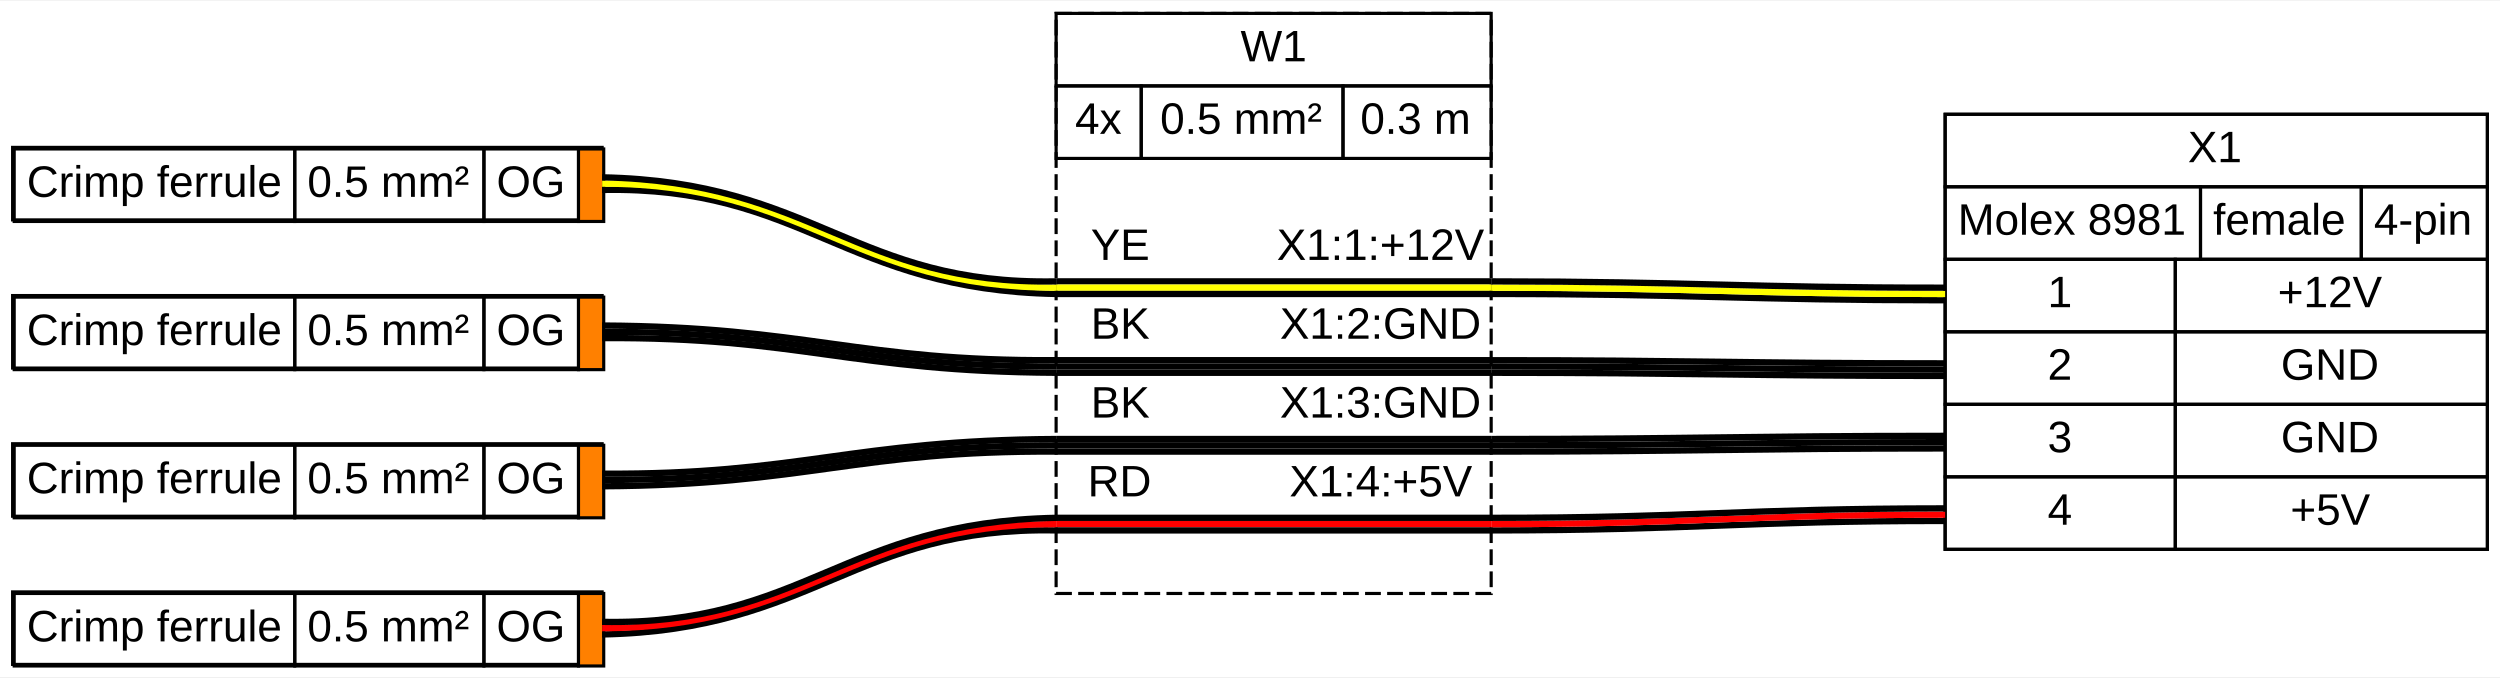
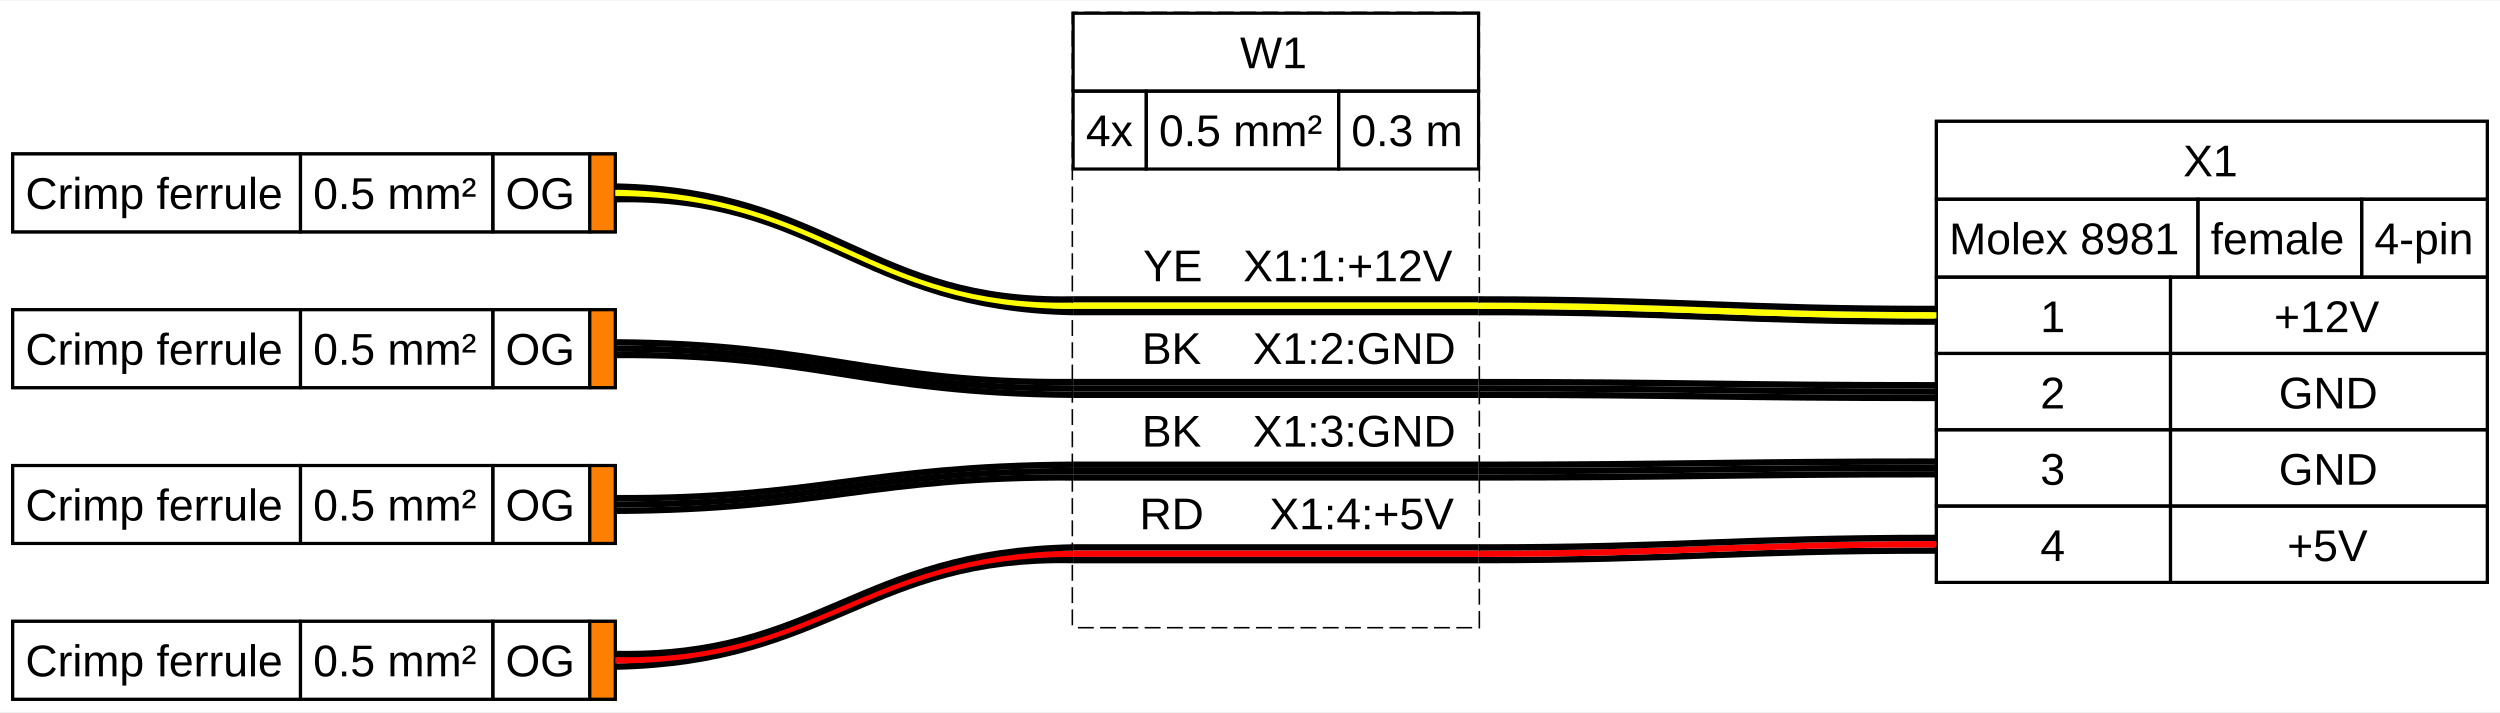
- <svg xmlns="http://www.w3.org/2000/svg" width="793pt" height="215pt" viewBox="0.00 0.00 793.00 214.50">
-   <g id="graph0" class="graph" transform="scale(1 1) rotate(0) translate(4 210.5)">
-     <polygon fill="#ffffff" stroke="transparent" points="-4,4 -4,-210.5 789,-210.5 789,4 -4,4" />
+ <svg xmlns="http://www.w3.org/2000/svg" width="786pt" height="224pt" viewBox="0.00 0.00 786.25 223.75">
+   <g id="graph0" class="graph" transform="scale(1 1) rotate(0) translate(4 219.75)">
+     <polygon fill="#ffffff" stroke="none" points="-4,4 -4,-219.75 782.25,-219.75 782.25,4 -4,4" />
    <g id="node1" class="node">
-       <polygon fill="#ffffff" stroke="black" points="187,-164 0,-164 0,-141 187,-141 187,-164" />
-       <polygon fill="none" stroke="black" points="0.5,-140.5 0.5,-163.5 89.5,-163.5 89.5,-140.5 0.5,-140.5" />
-       <text text-anchor="start" x="4.5" y="-148.3" font-family="arial" font-size="14.00">Crimp ferrule</text>
-       <polygon fill="none" stroke="black" points="89.5,-140.5 89.5,-163.5 149.5,-163.5 149.5,-140.5 89.5,-140.5" />
-       <text text-anchor="start" x="93.5" y="-148.3" font-family="arial" font-size="14.00">0.5 mm²</text>
-       <polygon fill="none" stroke="black" points="149.5,-140.5 149.5,-163.5 179.5,-163.5 179.5,-140.5 149.5,-140.5" />
-       <text text-anchor="start" x="153.5" y="-148.3" font-family="arial" font-size="14.00">OG</text>
-       <polygon fill="#ff8000" stroke="transparent" points="179.5,-140.5 179.5,-163.5 187.5,-163.5 187.5,-140.5 179.5,-140.5" />
-       <polygon fill="none" stroke="black" points="179.5,-140.5 179.5,-163.5 187.5,-163.5 187.5,-140.5 179.5,-140.5" />
+       <polygon fill="#ffffff" stroke="black" points="189.5,-171.5 0,-171.5 0,-147 189.5,-147 189.5,-171.5" />
+       <polygon fill="#ffffff" stroke="none" points="0,-147 0,-171.5 189.5,-171.5 189.5,-147 0,-147" />
+       <polygon fill="none" stroke="black" points="0,-147 0,-171.5 90.5,-171.5 90.5,-147 0,-147" />
+       <text text-anchor="start" x="4" y="-154.2" font-family="arial" font-size="14.00">Crimp ferrule</text>
+       <polygon fill="none" stroke="black" points="90.5,-147 90.5,-171.5 151,-171.5 151,-147 90.5,-147" />
+       <text text-anchor="start" x="94.5" y="-154.2" font-family="arial" font-size="14.00">0.5 mm²</text>
+       <polygon fill="none" stroke="black" points="151,-147 151,-171.5 181.5,-171.5 181.5,-147 151,-147" />
+       <text text-anchor="start" x="155" y="-154.2" font-family="arial" font-size="14.00">OG</text>
+       <polygon fill="#ff8000" stroke="none" points="181.5,-147 181.5,-171.5 189.5,-171.5 189.5,-147 181.5,-147" />
+       <polygon fill="none" stroke="black" points="181.5,-147 181.5,-171.5 189.5,-171.5 189.5,-147 181.5,-147" />
+     </g>
+     <g id="node2" class="node">
+       <polygon fill="#ffffff" stroke="black" stroke-dasharray="5,2" points="461,-215.75 333.5,-215.75 333.5,-22.75 461,-22.75 461,-215.75" />
+       <polygon fill="#ffffff" stroke="none" points="333.5,-22.75 333.5,-215.75 461,-215.75 461,-22.75 333.5,-22.75" />
+       <polygon fill="none" stroke="black" points="333.5,-191.25 333.5,-215.75 461,-215.75 461,-191.25 333.5,-191.25" />
+       <text text-anchor="start" x="386" y="-198.45" font-family="arial" font-size="14.00">W1</text>
+       <polygon fill="none" stroke="black" points="333.5,-166.75 333.5,-191.25 356.5,-191.25 356.5,-166.75 333.5,-166.75" />
+       <text text-anchor="start" x="337.5" y="-173.95" font-family="arial" font-size="14.00">4x</text>
+       <polygon fill="none" stroke="black" points="356.5,-166.75 356.5,-191.25 417,-191.25 417,-166.75 356.5,-166.75" />
+       <text text-anchor="start" x="360.5" y="-173.95" font-family="arial" font-size="14.00">0.5 mm²</text>
+       <polygon fill="none" stroke="black" points="417,-166.75 417,-191.25 461,-191.25 461,-166.75 417,-166.75" />
+       <text text-anchor="start" x="421" y="-173.95" font-family="arial" font-size="14.00">0.3 m</text>
+       <text text-anchor="start" x="335.25" y="-151.45" font-family="arial" font-size="14.00"> </text>
+       <text text-anchor="start" x="335.25" y="-131.45" font-family="arial" font-size="14.00"> </text>
+       <text text-anchor="start" x="342.5" y="-131.45" font-family="arial" font-size="14.00"> </text>
+       <text text-anchor="start" x="355.5" y="-131.45" font-family="arial" font-size="14.00">YE</text>
+       <text text-anchor="start" x="379.25" y="-131.45" font-family="arial" font-size="14.00"> </text>
+       <text text-anchor="start" x="387" y="-131.45" font-family="arial" font-size="14.00">X1:1:+12V </text>
+       <polygon fill="#ffffff" stroke="none" points="333.5,-124.75 333.5,-126.75 461,-126.75 461,-124.75 333.5,-124.75" />
+       <polygon fill="#ffffff" stroke="none" points="333.5,-122.75 333.5,-124.75 461,-124.75 461,-122.75 333.5,-122.75" />
+       <polygon fill="#ffffff" stroke="none" points="333.5,-120.75 333.5,-122.75 461,-122.75 461,-120.75 333.5,-120.75" />
+       <text text-anchor="start" x="335.25" y="-105.45" font-family="arial" font-size="14.00"> </text>
+       <text text-anchor="start" x="342.5" y="-105.45" font-family="arial" font-size="14.00"> </text>
+       <text text-anchor="start" x="355.12" y="-105.45" font-family="arial" font-size="14.00">BK</text>
+       <text text-anchor="start" x="379.25" y="-105.45" font-family="arial" font-size="14.00"> </text>
+       <text text-anchor="start" x="390" y="-105.45" font-family="arial" font-size="14.00">X1:2:GND </text>
+       <polygon fill="#ffffff" stroke="none" points="333.5,-98.75 333.5,-100.75 461,-100.75 461,-98.75 333.5,-98.75" />
+       <polygon fill="#ffffff" stroke="none" points="333.5,-96.75 333.5,-98.75 461,-98.75 461,-96.75 333.5,-96.75" />
+       <polygon fill="#ffffff" stroke="none" points="333.5,-94.75 333.5,-96.75 461,-96.75 461,-94.75 333.5,-94.75" />
+       <text text-anchor="start" x="335.25" y="-79.45" font-family="arial" font-size="14.00"> </text>
+       <text text-anchor="start" x="342.5" y="-79.45" font-family="arial" font-size="14.00"> </text>
+       <text text-anchor="start" x="355.12" y="-79.45" font-family="arial" font-size="14.00">BK</text>
+       <text text-anchor="start" x="379.25" y="-79.45" font-family="arial" font-size="14.00"> </text>
+       <text text-anchor="start" x="390" y="-79.45" font-family="arial" font-size="14.00">X1:3:GND </text>
+       <polygon fill="#ffffff" stroke="none" points="333.5,-72.75 333.5,-74.75 461,-74.75 461,-72.75 333.5,-72.75" />
+       <polygon fill="#ffffff" stroke="none" points="333.5,-70.75 333.5,-72.75 461,-72.75 461,-70.75 333.5,-70.75" />
+       <polygon fill="#ffffff" stroke="none" points="333.5,-68.75 333.5,-70.75 461,-70.75 461,-68.75 333.5,-68.75" />
+       <text text-anchor="start" x="335.25" y="-53.45" font-family="arial" font-size="14.00"> </text>
+       <text text-anchor="start" x="342.5" y="-53.45" font-family="arial" font-size="14.00"> </text>
+       <text text-anchor="start" x="354.38" y="-53.45" font-family="arial" font-size="14.00">RD</text>
+       <text text-anchor="start" x="379.25" y="-53.45" font-family="arial" font-size="14.00"> </text>
+       <text text-anchor="start" x="395.25" y="-53.45" font-family="arial" font-size="14.00">X1:4:+5V </text>
+       <polygon fill="#ffffff" stroke="none" points="333.5,-46.75 333.5,-48.75 461,-48.75 461,-46.75 333.5,-46.75" />
+       <polygon fill="#ffffff" stroke="none" points="333.5,-44.75 333.5,-46.75 461,-46.75 461,-44.75 333.5,-44.75" />
+       <polygon fill="#ffffff" stroke="none" points="333.5,-42.75 333.5,-44.75 461,-44.75 461,-42.75 333.5,-42.75" />
+       <text text-anchor="start" x="335.25" y="-27.45" font-family="arial" font-size="14.00"> </text>
+     </g>
+     <g id="edge1" class="edge">
+       <path fill="none" stroke="#000000" stroke-width="2" d="M189.5,-157.25C253.53,-158.6 265.69,-123.1 333.5,-121.75" />
+       <path fill="none" stroke="#ffff00" stroke-width="2" d="M189.5,-159.25C255.42,-159.25 267.58,-123.75 333.5,-123.75" />
+       <path fill="none" stroke="#000000" stroke-width="2" d="M189.5,-161.25C257.31,-159.9 269.47,-124.4 333.5,-125.75" />
+     </g>
+     <g id="edge2" class="edge">
+       <path fill="none" stroke="#000000" stroke-width="2" d="M461,-125.75C418.5,-125.75 376,-125.75 333.5,-125.75" />
+       <path fill="none" stroke="#ffff00" stroke-width="2" d="M461,-123.75C418.5,-123.75 376,-123.75 333.5,-123.75" />
+       <path fill="none" stroke="#000000" stroke-width="2" d="M461,-121.75C418.5,-121.75 376,-121.75 333.5,-121.75" />
+     </g>
+     <g id="edge3" class="edge">
+       <path fill="none" stroke="#000000" stroke-width="2" d="M461,-99.75C418.5,-99.75 376,-99.75 333.5,-99.75" />
+       <path fill="none" stroke="#000000" stroke-width="2" d="M461,-97.75C418.5,-97.75 376,-97.75 333.5,-97.75" />
+       <path fill="none" stroke="#000000" stroke-width="2" d="M461,-95.75C418.5,-95.75 376,-95.75 333.5,-95.75" />
+     </g>
+     <g id="edge4" class="edge">
+       <path fill="none" stroke="#000000" stroke-width="2" d="M461,-73.75C418.5,-73.75 376,-73.75 333.5,-73.75" />
+       <path fill="none" stroke="#000000" stroke-width="2" d="M461,-71.75C418.5,-71.75 376,-71.75 333.5,-71.75" />
+       <path fill="none" stroke="#000000" stroke-width="2" d="M461,-69.75C418.5,-69.75 376,-69.75 333.5,-69.75" />
+     </g>
+     <g id="edge5" class="edge">
+       <path fill="none" stroke="#000000" stroke-width="2" d="M461,-47.75C418.5,-47.75 376,-47.75 333.5,-47.75" />
+       <path fill="none" stroke="#ff0000" stroke-width="2" d="M461,-45.75C418.5,-45.75 376,-45.75 333.5,-45.75" />
+       <path fill="none" stroke="#000000" stroke-width="2" d="M461,-43.75C418.5,-43.75 376,-43.75 333.5,-43.75" />
+     </g>
+     <g id="node3" class="node">
+       <polygon fill="#ffffff" stroke="black" points="778.25,-181.75 605,-181.75 605,-36.75 778.25,-36.75 778.25,-181.75" />
+       <polygon fill="#ffffff" stroke="none" points="605,-36.75 605,-181.75 778.25,-181.75 778.25,-36.75 605,-36.75" />
+       <polygon fill="none" stroke="black" points="605,-157.25 605,-181.75 778.25,-181.75 778.25,-157.25 605,-157.25" />
+       <text text-anchor="start" x="682.62" y="-164.45" font-family="arial" font-size="14.00">X1</text>
+       <polygon fill="none" stroke="black" points="605,-132.75 605,-157.25 687.25,-157.25 687.25,-132.75 605,-132.75" />
+       <text text-anchor="start" x="609" y="-139.95" font-family="arial" font-size="14.00">Molex 8981</text>
+       <polygon fill="none" stroke="black" points="687.25,-132.75 687.25,-157.25 738.75,-157.25 738.75,-132.75 687.25,-132.75" />
+       <text text-anchor="start" x="691.25" y="-139.95" font-family="arial" font-size="14.00">female</text>
+       <polygon fill="none" stroke="black" points="738.75,-132.75 738.75,-157.25 778.25,-157.25 778.25,-132.75 738.75,-132.75" />
+       <text text-anchor="start" x="742.75" y="-139.95" font-family="arial" font-size="14.00">4-pin</text>
+       <polygon fill="none" stroke="black" points="605,-108.75 605,-132.75 678.62,-132.75 678.62,-108.75 605,-108.75" />
+       <text text-anchor="start" x="637.68" y="-115.45" font-family="arial" font-size="14.00">1</text>
+       <polygon fill="none" stroke="black" points="678.62,-108.75 678.62,-132.75 778.25,-132.75 778.25,-108.75 678.62,-108.75" />
+       <text text-anchor="start" x="711.18" y="-115.45" font-family="arial" font-size="14.00">+12V</text>
+       <polygon fill="none" stroke="black" points="605,-84.75 605,-108.75 678.62,-108.75 678.62,-84.75 605,-84.75" />
+       <text text-anchor="start" x="637.68" y="-91.45" font-family="arial" font-size="14.00">2</text>
+       <polygon fill="none" stroke="black" points="678.62,-84.75 678.62,-108.75 778.25,-108.75 778.25,-84.75 678.62,-84.75" />
+       <text text-anchor="start" x="712.68" y="-91.45" font-family="arial" font-size="14.00">GND</text>
+       <polygon fill="none" stroke="black" points="605,-60.75 605,-84.75 678.62,-84.75 678.62,-60.75 605,-60.75" />
+       <text text-anchor="start" x="637.68" y="-67.45" font-family="arial" font-size="14.00">3</text>
+       <polygon fill="none" stroke="black" points="678.62,-60.75 678.62,-84.75 778.25,-84.75 778.25,-60.75 678.62,-60.75" />
+       <text text-anchor="start" x="712.68" y="-67.45" font-family="arial" font-size="14.00">GND</text>
+       <polygon fill="none" stroke="black" points="605,-36.75 605,-60.75 678.62,-60.75 678.62,-36.75 605,-36.75" />
+       <text text-anchor="start" x="637.68" y="-43.45" font-family="arial" font-size="14.00">4</text>
+       <polygon fill="none" stroke="black" points="678.62,-36.75 678.62,-60.75 778.25,-60.75 778.25,-36.75 678.62,-36.75" />
+       <text text-anchor="start" x="715.31" y="-43.45" font-family="arial" font-size="14.00">+5V</text>
+     </g>
+     <g id="edge6" class="edge">
+       <path fill="none" stroke="#000000" stroke-width="2" d="M461,-121.75C524.64,-121.78 540.62,-118.78 605,-118.75" />
+       <path fill="none" stroke="#ffff00" stroke-width="2" d="M461,-123.75C525.01,-123.75 540.99,-120.75 605,-120.75" />
+       <path fill="none" stroke="#000000" stroke-width="2" d="M461,-125.75C525.38,-125.72 541.36,-122.72 605,-122.75" />
+     </g>
+     <g id="edge7" class="edge">
+       <path fill="none" stroke="#000000" stroke-width="2" d="M461,-95.75C524.88,-95.75 540.88,-94.75 605,-94.75" />
+       <path fill="none" stroke="#000000" stroke-width="2" d="M461,-97.75C525,-97.75 541,-96.75 605,-96.75" />
+       <path fill="none" stroke="#000000" stroke-width="2" d="M461,-99.75C525.12,-99.75 541.12,-98.75 605,-98.75" />
+     </g>
+     <g id="edge8" class="edge">
+       <path fill="none" stroke="#000000" stroke-width="2" d="M461,-69.75C525.12,-69.75 541.12,-70.75 605,-70.75" />
+       <path fill="none" stroke="#000000" stroke-width="2" d="M461,-71.75C525,-71.75 541,-72.75 605,-72.75" />
+       <path fill="none" stroke="#000000" stroke-width="2" d="M461,-73.75C524.88,-73.75 540.88,-74.75 605,-74.75" />
+     </g>
+     <g id="edge9" class="edge">
+       <path fill="none" stroke="#000000" stroke-width="2" d="M461,-43.75C525.38,-43.78 541.36,-46.78 605,-46.75" />
+       <path fill="none" stroke="#ff0000" stroke-width="2" d="M461,-45.75C525.01,-45.75 540.99,-48.75 605,-48.75" />
+       <path fill="none" stroke="#000000" stroke-width="2" d="M461,-47.75C524.64,-47.72 540.62,-50.72 605,-50.75" />
+     </g>
+     <g id="node4" class="node">
+       <polygon fill="#ffffff" stroke="black" points="189.5,-122.5 0,-122.5 0,-98 189.5,-98 189.5,-122.5" />
+       <polygon fill="#ffffff" stroke="none" points="0,-98 0,-122.5 189.5,-122.5 189.5,-98 0,-98" />
+       <polygon fill="none" stroke="black" points="0,-98 0,-122.5 90.5,-122.5 90.5,-98 0,-98" />
+       <text text-anchor="start" x="4" y="-105.2" font-family="arial" font-size="14.00">Crimp ferrule</text>
+       <polygon fill="none" stroke="black" points="90.5,-98 90.5,-122.5 151,-122.5 151,-98 90.5,-98" />
+       <text text-anchor="start" x="94.5" y="-105.2" font-family="arial" font-size="14.00">0.5 mm²</text>
+       <polygon fill="none" stroke="black" points="151,-98 151,-122.5 181.5,-122.5 181.5,-98 151,-98" />
+       <text text-anchor="start" x="155" y="-105.2" font-family="arial" font-size="14.00">OG</text>
+       <polygon fill="#ff8000" stroke="none" points="181.5,-98 181.5,-122.5 189.5,-122.5 189.5,-98 181.5,-98" />
+       <polygon fill="none" stroke="black" points="181.5,-98 181.5,-122.5 189.5,-122.5 189.5,-98 181.5,-98" />
+     </g>
+     <g id="edge10" class="edge">
+       <path fill="none" stroke="#000000" stroke-width="2" d="M189.5,-108.25C252.49,-108.69 268.01,-96.19 333.5,-95.75" />
+       <path fill="none" stroke="#000000" stroke-width="2" d="M189.5,-110.25C253.74,-110.25 269.26,-97.75 333.5,-97.75" />
+       <path fill="none" stroke="#000000" stroke-width="2" d="M189.5,-112.25C254.99,-111.81 270.51,-99.31 333.5,-99.75" />
+     </g>
+     <g id="node5" class="node">
+       <polygon fill="#ffffff" stroke="black" points="189.5,-73.5 0,-73.5 0,-49 189.5,-49 189.5,-73.5" />
+       <polygon fill="#ffffff" stroke="none" points="0,-49 0,-73.5 189.5,-73.5 189.5,-49 0,-49" />
+       <polygon fill="none" stroke="black" points="0,-49 0,-73.5 90.5,-73.5 90.5,-49 0,-49" />
+       <text text-anchor="start" x="4" y="-56.2" font-family="arial" font-size="14.00">Crimp ferrule</text>
+       <polygon fill="none" stroke="black" points="90.5,-49 90.5,-73.5 151,-73.5 151,-49 90.5,-49" />
+       <text text-anchor="start" x="94.5" y="-56.2" font-family="arial" font-size="14.00">0.5 mm²</text>
+       <polygon fill="none" stroke="black" points="151,-49 151,-73.5 181.5,-73.5 181.5,-49 151,-49" />
+       <text text-anchor="start" x="155" y="-56.2" font-family="arial" font-size="14.00">OG</text>
+       <polygon fill="#ff8000" stroke="none" points="181.5,-49 181.5,-73.5 189.5,-73.5 189.5,-49 181.5,-49" />
+       <polygon fill="none" stroke="black" points="181.5,-49 181.5,-73.5 189.5,-73.5 189.5,-49 181.5,-49" />
+     </g>
+     <g id="edge11" class="edge">
+       <path fill="none" stroke="#000000" stroke-width="2" d="M189.5,-59.25C254.78,-59.59 270.44,-70.09 333.5,-69.75" />
+       <path fill="none" stroke="#000000" stroke-width="2" d="M189.5,-61.25C253.67,-61.25 269.33,-71.75 333.5,-71.75" />
+       <path fill="none" stroke="#000000" stroke-width="2" d="M189.5,-63.25C252.56,-62.91 268.22,-73.41 333.5,-73.75" />
    </g>
    <g id="node6" class="node">
-       <polygon fill="#ffffff" stroke="black" stroke-dasharray="5,2" points="469,-206.5 331,-206.5 331,-22.5 469,-22.5 469,-206.5" />
-       <polygon fill="none" stroke="black" points="331,-183.5 331,-206.5 469,-206.5 469,-183.5 331,-183.5" />
-       <text text-anchor="start" x="389.5" y="-191.3" font-family="arial" font-size="14.00">W1</text>
-       <polygon fill="none" stroke="black" points="331,-160.5 331,-183.5 358,-183.5 358,-160.5 331,-160.5" />
-       <text text-anchor="start" x="337" y="-168.3" font-family="arial" font-size="14.00">4x</text>
-       <polygon fill="none" stroke="black" points="358,-160.5 358,-183.5 422,-183.5 422,-160.5 358,-160.5" />
-       <text text-anchor="start" x="364" y="-168.3" font-family="arial" font-size="14.00">0.5 mm²</text>
-       <polygon fill="none" stroke="black" points="422,-160.5 422,-183.5 469,-183.5 469,-160.5 422,-160.5" />
-       <text text-anchor="start" x="427.5" y="-168.3" font-family="arial" font-size="14.00">0.3 m</text>
-       <text text-anchor="start" x="333" y="-147.3" font-family="arial" font-size="14.00"> </text>
-       <text text-anchor="start" x="342" y="-128.3" font-family="arial" font-size="14.00">     YE    </text>
-       <text text-anchor="start" x="401" y="-128.3" font-family="arial" font-size="14.00">X1:1:+12V</text>
-       <polygon fill="#000000" stroke="transparent" points="331,-120.5 331,-122.5 469,-122.5 469,-120.5 331,-120.5" />
-       <polygon fill="#ffff00" stroke="transparent" points="331,-118.5 331,-120.5 469,-120.5 469,-118.5 331,-118.5" />
-       <polygon fill="#000000" stroke="transparent" points="331,-116.5 331,-118.5 469,-118.5 469,-116.5 331,-116.5" />
-       <text text-anchor="start" x="342" y="-103.3" font-family="arial" font-size="14.00">     BK    </text>
-       <text text-anchor="start" x="402" y="-103.3" font-family="arial" font-size="14.00">X1:2:GND</text>
-       <polygon fill="#000000" stroke="transparent" points="331,-95.5 331,-97.5 469,-97.5 469,-95.5 331,-95.5" />
-       <polygon fill="#000000" stroke="transparent" points="331,-93.5 331,-95.5 469,-95.5 469,-93.5 331,-93.5" />
-       <polygon fill="#000000" stroke="transparent" points="331,-91.5 331,-93.5 469,-93.5 469,-91.5 331,-91.5" />
-       <text text-anchor="start" x="342" y="-78.3" font-family="arial" font-size="14.00">     BK    </text>
-       <text text-anchor="start" x="402" y="-78.3" font-family="arial" font-size="14.00">X1:3:GND</text>
-       <polygon fill="#000000" stroke="transparent" points="331,-70.5 331,-72.5 469,-72.5 469,-70.5 331,-70.5" />
-       <polygon fill="#000000" stroke="transparent" points="331,-68.5 331,-70.5 469,-70.5 469,-68.5 331,-68.5" />
-       <polygon fill="#000000" stroke="transparent" points="331,-66.5 331,-68.5 469,-68.5 469,-66.5 331,-66.5" />
-       <text text-anchor="start" x="341" y="-53.3" font-family="arial" font-size="14.00">     RD    </text>
-       <text text-anchor="start" x="405" y="-53.3" font-family="arial" font-size="14.00">X1:4:+5V</text>
-       <polygon fill="#000000" stroke="transparent" points="331,-45.5 331,-47.5 469,-47.5 469,-45.5 331,-45.5" />
-       <polygon fill="#ff0000" stroke="transparent" points="331,-43.5 331,-45.5 469,-45.5 469,-43.5 331,-43.5" />
-       <polygon fill="#000000" stroke="transparent" points="331,-41.5 331,-43.5 469,-43.5 469,-41.5 331,-41.5" />
-       <text text-anchor="start" x="333" y="-28.3" font-family="arial" font-size="14.00"> </text>
+       <polygon fill="#ffffff" stroke="black" points="189.5,-24.5 0,-24.5 0,0 189.5,0 189.5,-24.5" />
+       <polygon fill="#ffffff" stroke="none" points="0,0 0,-24.5 189.5,-24.5 189.5,0 0,0" />
+       <polygon fill="none" stroke="black" points="0,0 0,-24.5 90.5,-24.5 90.5,0 0,0" />
+       <text text-anchor="start" x="4" y="-7.2" font-family="arial" font-size="14.00">Crimp ferrule</text>
+       <polygon fill="none" stroke="black" points="90.5,0 90.5,-24.5 151,-24.5 151,0 90.5,0" />
+       <text text-anchor="start" x="94.5" y="-7.2" font-family="arial" font-size="14.00">0.5 mm²</text>
+       <polygon fill="none" stroke="black" points="151,0 151,-24.5 181.5,-24.5 181.5,0 151,0" />
+       <text text-anchor="start" x="155" y="-7.2" font-family="arial" font-size="14.00">OG</text>
+       <polygon fill="#ff8000" stroke="none" points="181.5,0 181.5,-24.5 189.5,-24.5 189.5,0 181.5,0" />
+       <polygon fill="none" stroke="black" points="181.5,0 181.5,-24.5 189.5,-24.5 189.5,0 181.5,0" />
    </g>
-     <g id="edge1" class="edge">
-       <path fill="none" stroke="#000000" stroke-width="2" d="M187,-150.5C250.79,-151.78 263.47,-118.78 331,-117.5" />
-       <path fill="none" stroke="#ffff00" stroke-width="2" d="M187,-152.5C252.66,-152.5 265.34,-119.5 331,-119.5" />
-       <path fill="none" stroke="#000000" stroke-width="2" d="M187,-154.5C254.53,-153.22 267.21,-120.22 331,-121.5" />
-     </g>
-     <g id="node2" class="node">
-       <polygon fill="#ffffff" stroke="black" points="187,-117 0,-117 0,-94 187,-94 187,-117" />
-       <polygon fill="none" stroke="black" points="0.5,-93.5 0.5,-116.5 89.5,-116.5 89.5,-93.5 0.5,-93.5" />
-       <text text-anchor="start" x="4.5" y="-101.3" font-family="arial" font-size="14.00">Crimp ferrule</text>
-       <polygon fill="none" stroke="black" points="89.5,-93.5 89.5,-116.5 149.5,-116.5 149.5,-93.5 89.5,-93.5" />
-       <text text-anchor="start" x="93.5" y="-101.3" font-family="arial" font-size="14.00">0.5 mm²</text>
-       <polygon fill="none" stroke="black" points="149.5,-93.5 149.5,-116.5 179.5,-116.5 179.5,-93.5 149.5,-93.5" />
-       <text text-anchor="start" x="153.5" y="-101.3" font-family="arial" font-size="14.00">OG</text>
-       <polygon fill="#ff8000" stroke="transparent" points="179.5,-93.5 179.5,-116.5 187.5,-116.5 187.5,-93.5 179.5,-93.5" />
-       <polygon fill="none" stroke="black" points="179.5,-93.5 179.5,-116.5 187.5,-116.5 187.5,-93.5 179.5,-93.5" />
-     </g>
-     <g id="edge3" class="edge">
-       <path fill="none" stroke="#000000" stroke-width="2" d="M187,-103.5C250.04,-103.86 265.66,-92.86 331,-92.5" />
-       <path fill="none" stroke="#000000" stroke-width="2" d="M187,-105.5C251.19,-105.5 266.81,-94.5 331,-94.5" />
-       <path fill="none" stroke="#000000" stroke-width="2" d="M187,-107.5C252.34,-107.14 267.96,-96.14 331,-96.5" />
-     </g>
-     <g id="node3" class="node">
-       <polygon fill="#ffffff" stroke="black" points="187,-70 0,-70 0,-47 187,-47 187,-70" />
-       <polygon fill="none" stroke="black" points="0.5,-46.5 0.5,-69.5 89.5,-69.5 89.5,-46.5 0.5,-46.5" />
-       <text text-anchor="start" x="4.5" y="-54.3" font-family="arial" font-size="14.00">Crimp ferrule</text>
-       <polygon fill="none" stroke="black" points="89.5,-46.5 89.5,-69.5 149.5,-69.5 149.5,-46.5 89.5,-46.5" />
-       <text text-anchor="start" x="93.5" y="-54.3" font-family="arial" font-size="14.00">0.5 mm²</text>
-       <polygon fill="none" stroke="black" points="149.5,-46.5 149.5,-69.5 179.5,-69.5 179.5,-46.5 149.5,-46.5" />
-       <text text-anchor="start" x="153.5" y="-54.3" font-family="arial" font-size="14.00">OG</text>
-       <polygon fill="#ff8000" stroke="transparent" points="179.5,-46.5 179.5,-69.5 187.5,-69.5 187.5,-46.5 179.5,-46.5" />
-       <polygon fill="none" stroke="black" points="179.5,-46.5 179.5,-69.5 187.5,-69.5 187.5,-46.5 179.5,-46.5" />
-     </g>
-     <g id="edge5" class="edge">
-       <path fill="none" stroke="#000000" stroke-width="2" d="M187,-56.5C252.34,-56.86 267.96,-67.86 331,-67.5" />
-       <path fill="none" stroke="#000000" stroke-width="2" d="M187,-58.5C251.19,-58.5 266.81,-69.5 331,-69.5" />
-       <path fill="none" stroke="#000000" stroke-width="2" d="M187,-60.5C250.04,-60.14 265.66,-71.14 331,-71.5" />
-     </g>
-     <g id="node4" class="node">
-       <polygon fill="#ffffff" stroke="black" points="187,-23 0,-23 0,0 187,0 187,-23" />
-       <polygon fill="none" stroke="black" points="0.5,0.5 0.5,-22.5 89.5,-22.5 89.5,0.5 0.5,0.5" />
-       <text text-anchor="start" x="4.5" y="-7.3" font-family="arial" font-size="14.00">Crimp ferrule</text>
-       <polygon fill="none" stroke="black" points="89.5,0.5 89.5,-22.5 149.5,-22.5 149.5,0.5 89.5,0.5" />
-       <text text-anchor="start" x="93.5" y="-7.3" font-family="arial" font-size="14.00">0.5 mm²</text>
-       <polygon fill="none" stroke="black" points="149.5,0.5 149.5,-22.5 179.5,-22.5 179.5,0.5 149.5,0.5" />
-       <text text-anchor="start" x="153.5" y="-7.3" font-family="arial" font-size="14.00">OG</text>
-       <polygon fill="#ff8000" stroke="transparent" points="179.5,0.5 179.5,-22.5 187.5,-22.5 187.5,0.5 179.5,0.5" />
-       <polygon fill="none" stroke="black" points="179.5,0.5 179.5,-22.5 187.5,-22.5 187.5,0.5 179.5,0.5" />
-     </g>
-     <g id="edge7" class="edge">
-       <path fill="none" stroke="#000000" stroke-width="2" d="M187,-9.5C254.53,-10.78 267.21,-43.78 331,-42.5" />
-       <path fill="none" stroke="#ff0000" stroke-width="2" d="M187,-11.5C252.66,-11.5 265.34,-44.5 331,-44.5" />
-       <path fill="none" stroke="#000000" stroke-width="2" d="M187,-13.5C250.79,-12.22 263.47,-45.22 331,-46.5" />
-     </g>
-     <g id="node5" class="node">
-       <polygon fill="#ffffff" stroke="black" points="785,-174.5 613,-174.5 613,-36.5 785,-36.5 785,-174.5" />
-       <polygon fill="none" stroke="black" points="613,-151.5 613,-174.5 785,-174.5 785,-151.5 613,-151.5" />
-       <text text-anchor="start" x="690" y="-159.3" font-family="arial" font-size="14.00">X1</text>
-       <polygon fill="none" stroke="black" points="613,-128.5 613,-151.5 694,-151.5 694,-128.5 613,-128.5" />
-       <text text-anchor="start" x="617" y="-136.3" font-family="arial" font-size="14.00">Molex 8981</text>
-       <polygon fill="none" stroke="black" points="694,-128.5 694,-151.5 745,-151.5 745,-128.5 694,-128.5" />
-       <text text-anchor="start" x="698" y="-136.3" font-family="arial" font-size="14.00">female</text>
-       <polygon fill="none" stroke="black" points="745,-128.5 745,-151.5 785,-151.5 785,-128.5 745,-128.5" />
-       <text text-anchor="start" x="749" y="-136.3" font-family="arial" font-size="14.00">4-pin</text>
-       <polygon fill="none" stroke="black" points="613,-105.5 613,-128.5 686,-128.5 686,-105.5 613,-105.5" />
-       <text text-anchor="start" x="645.5" y="-113.3" font-family="arial" font-size="14.00">1</text>
-       <polygon fill="none" stroke="black" points="686,-105.5 686,-128.5 785,-128.5 785,-105.5 686,-105.5" />
-       <text text-anchor="start" x="718.5" y="-113.3" font-family="arial" font-size="14.00">+12V</text>
-       <polygon fill="none" stroke="black" points="613,-82.5 613,-105.5 686,-105.5 686,-82.5 613,-82.5" />
-       <text text-anchor="start" x="645.5" y="-90.3" font-family="arial" font-size="14.00">2</text>
-       <polygon fill="none" stroke="black" points="686,-82.5 686,-105.5 785,-105.5 785,-82.5 686,-82.5" />
-       <text text-anchor="start" x="719.5" y="-90.3" font-family="arial" font-size="14.00">GND</text>
-       <polygon fill="none" stroke="black" points="613,-59.5 613,-82.5 686,-82.5 686,-59.5 613,-59.5" />
-       <text text-anchor="start" x="645.5" y="-67.3" font-family="arial" font-size="14.00">3</text>
-       <polygon fill="none" stroke="black" points="686,-59.5 686,-82.5 785,-82.5 785,-59.5 686,-59.5" />
-       <text text-anchor="start" x="719.5" y="-67.3" font-family="arial" font-size="14.00">GND</text>
-       <polygon fill="none" stroke="black" points="613,-36.5 613,-59.5 686,-59.5 686,-36.5 613,-36.5" />
-       <text text-anchor="start" x="645.5" y="-44.3" font-family="arial" font-size="14.00">4</text>
-       <polygon fill="none" stroke="black" points="686,-36.5 686,-59.5 785,-59.5 785,-36.5 686,-36.5" />
-       <text text-anchor="start" x="722.5" y="-44.3" font-family="arial" font-size="14.00">+5V</text>
-     </g>
-     <g id="edge2" class="edge">
-       <path fill="none" stroke="#000000" stroke-width="2" d="M469,-117.5C532.76,-117.52 548.75,-115.52 613,-115.5" />
-       <path fill="none" stroke="#ffff00" stroke-width="2" d="M469,-119.5C533.01,-119.5 548.99,-117.5 613,-117.5" />
-       <path fill="none" stroke="#000000" stroke-width="2" d="M469,-121.5C533.25,-121.48 549.24,-119.48 613,-119.5" />
-     </g>
-     <g id="edge4" class="edge">
-       <path fill="none" stroke="#000000" stroke-width="2" d="M469,-92.5C532.88,-92.5 548.87,-91.5 613,-91.5" />
-       <path fill="none" stroke="#000000" stroke-width="2" d="M469,-94.5C533,-94.5 549,-93.5 613,-93.5" />
-       <path fill="none" stroke="#000000" stroke-width="2" d="M469,-96.5C533.13,-96.5 549.12,-95.5 613,-95.5" />
-     </g>
-     <g id="edge6" class="edge">
-       <path fill="none" stroke="#000000" stroke-width="2" d="M469,-67.5C533.13,-67.5 549.12,-68.5 613,-68.5" />
-       <path fill="none" stroke="#000000" stroke-width="2" d="M469,-69.5C533,-69.5 549,-70.5 613,-70.5" />
-       <path fill="none" stroke="#000000" stroke-width="2" d="M469,-71.5C532.88,-71.5 548.87,-72.5 613,-72.5" />
-     </g>
-     <g id="edge8" class="edge">
-       <path fill="none" stroke="#000000" stroke-width="2" d="M469,-42.5C533.38,-42.53 549.36,-45.53 613,-45.5" />
-       <path fill="none" stroke="#ff0000" stroke-width="2" d="M469,-44.5C533.01,-44.5 548.99,-47.5 613,-47.5" />
-       <path fill="none" stroke="#000000" stroke-width="2" d="M469,-46.5C532.64,-46.47 548.62,-49.47 613,-49.5" />
+     <g id="edge12" class="edge">
+       <path fill="none" stroke="#000000" stroke-width="2" d="M189.5,-10.25C257.08,-11.55 269.66,-45.05 333.5,-43.75" />
+       <path fill="none" stroke="#ff0000" stroke-width="2" d="M189.5,-12.25C255.21,-12.25 267.79,-45.75 333.5,-45.75" />
+       <path fill="none" stroke="#000000" stroke-width="2" d="M189.5,-14.25C253.34,-12.95 265.92,-46.45 333.5,-47.75" />
    </g>
  </g>
</svg>
